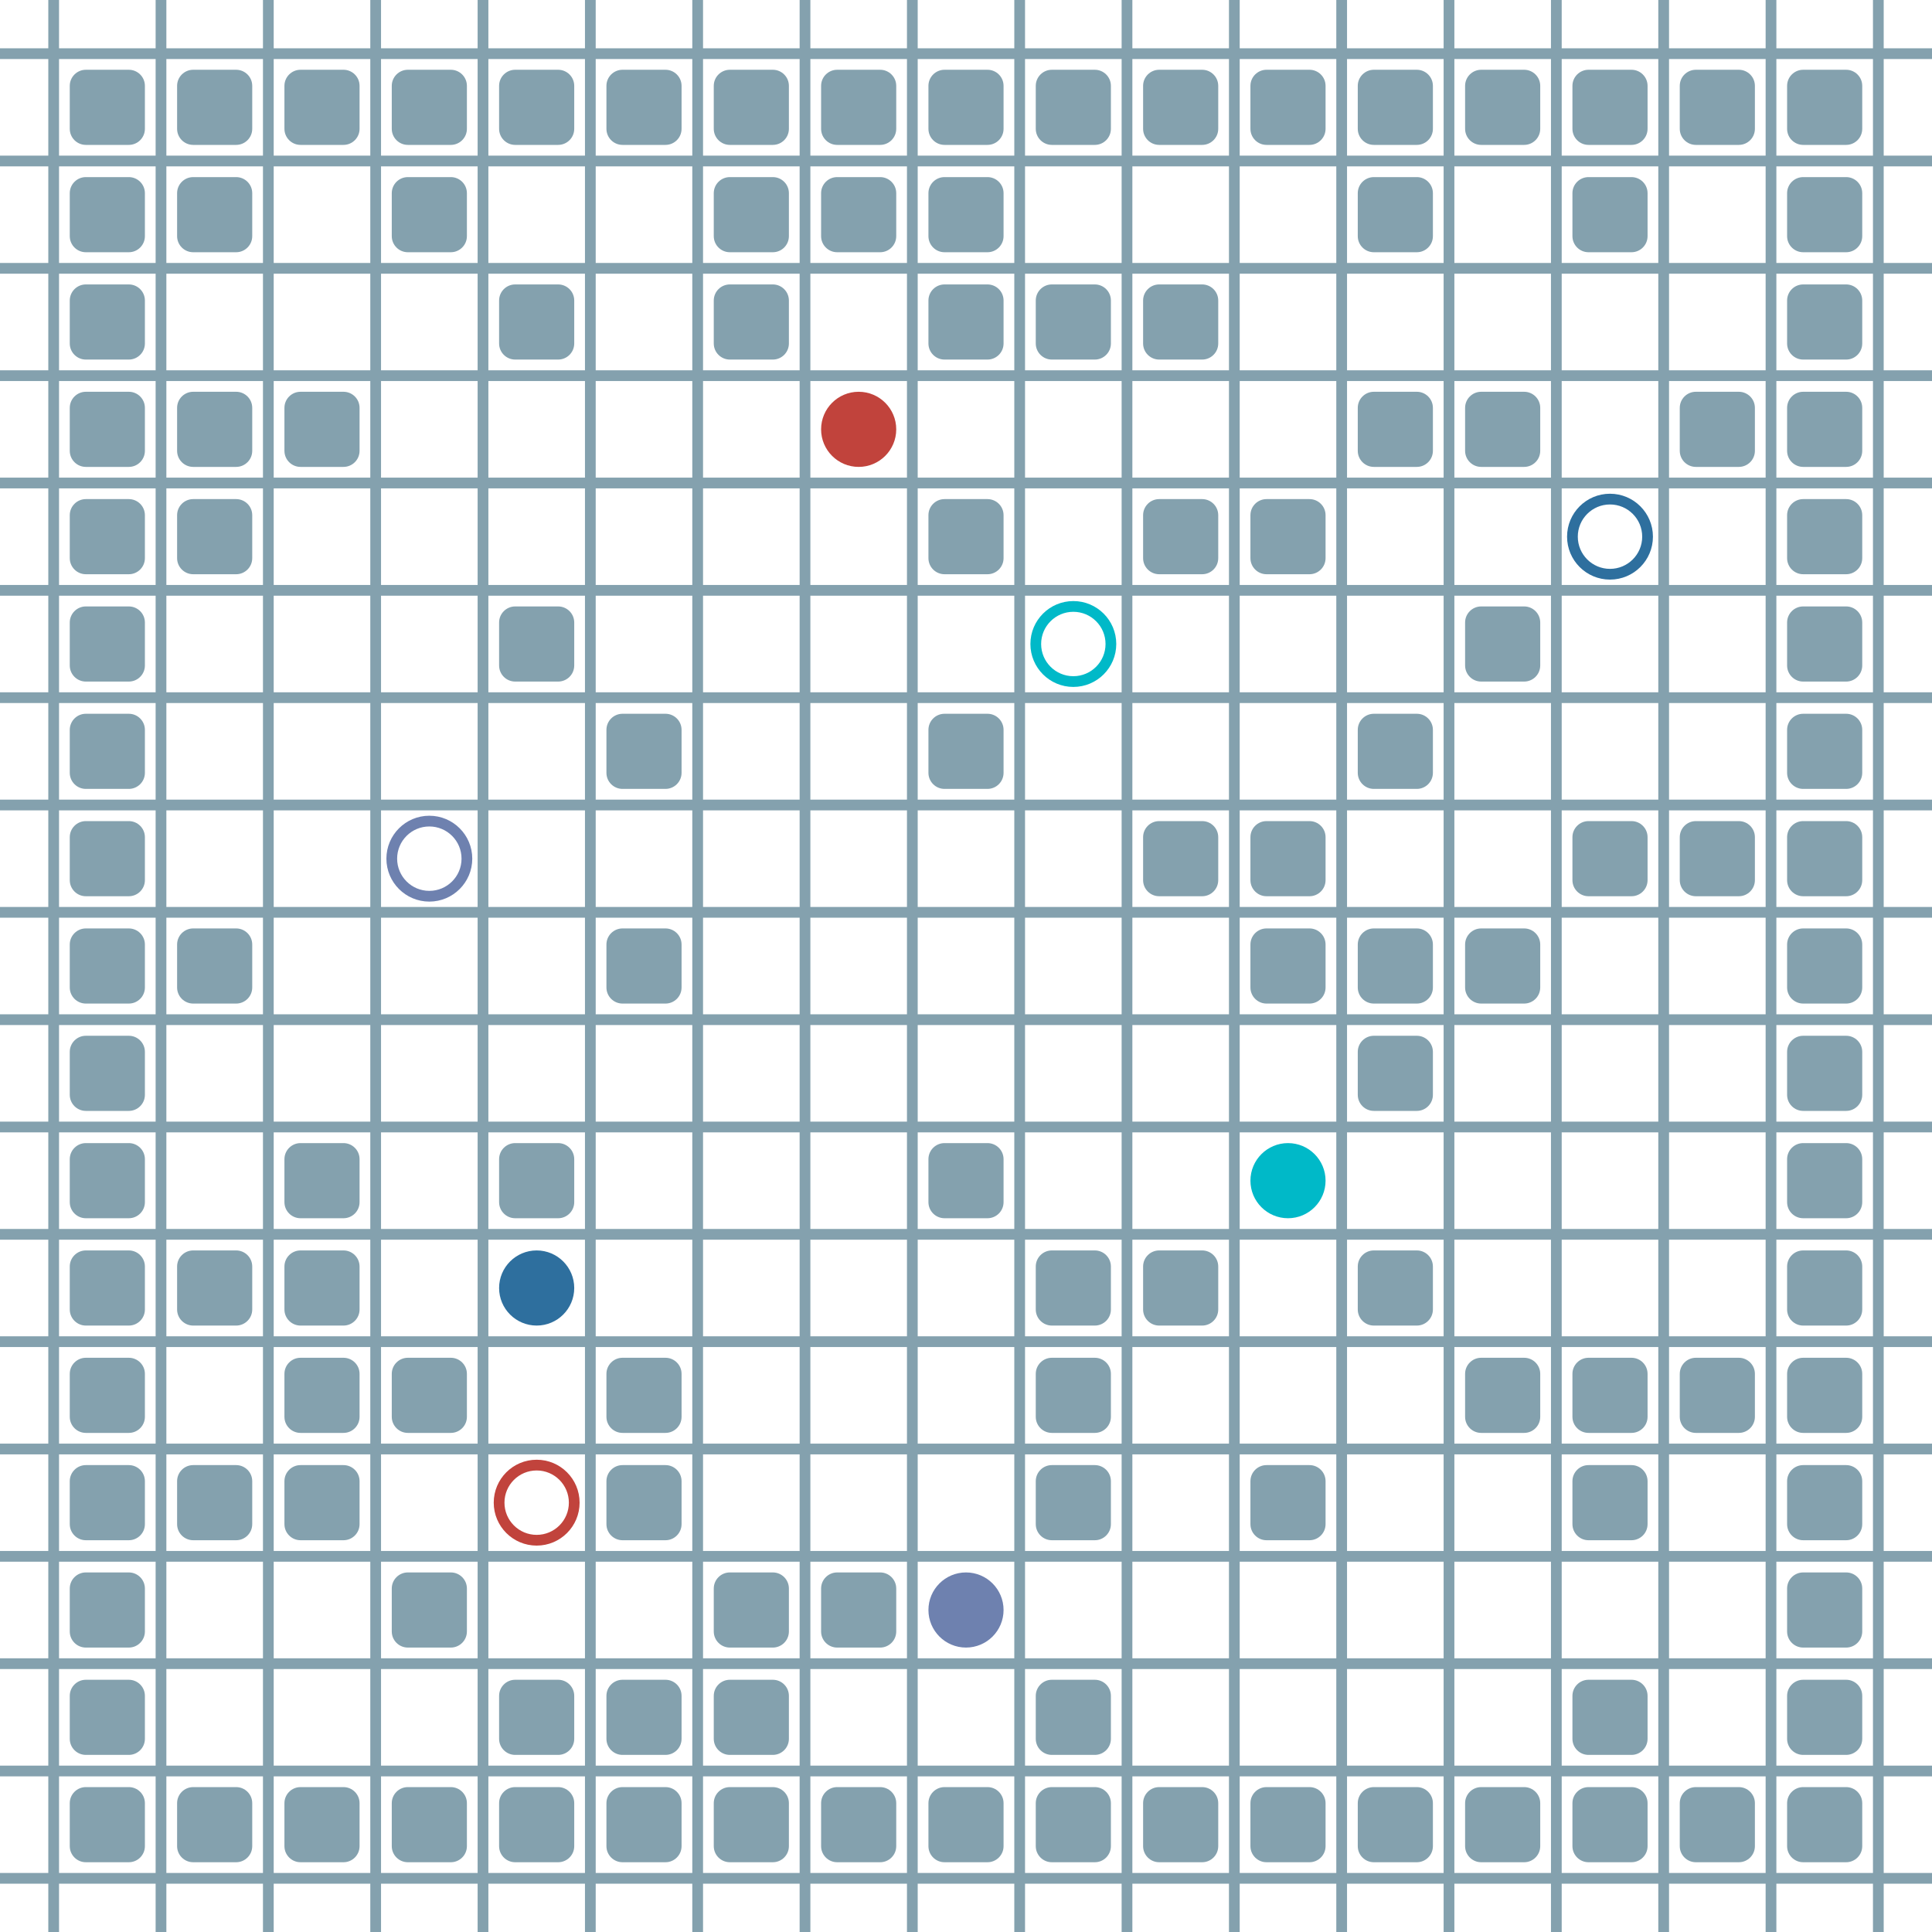
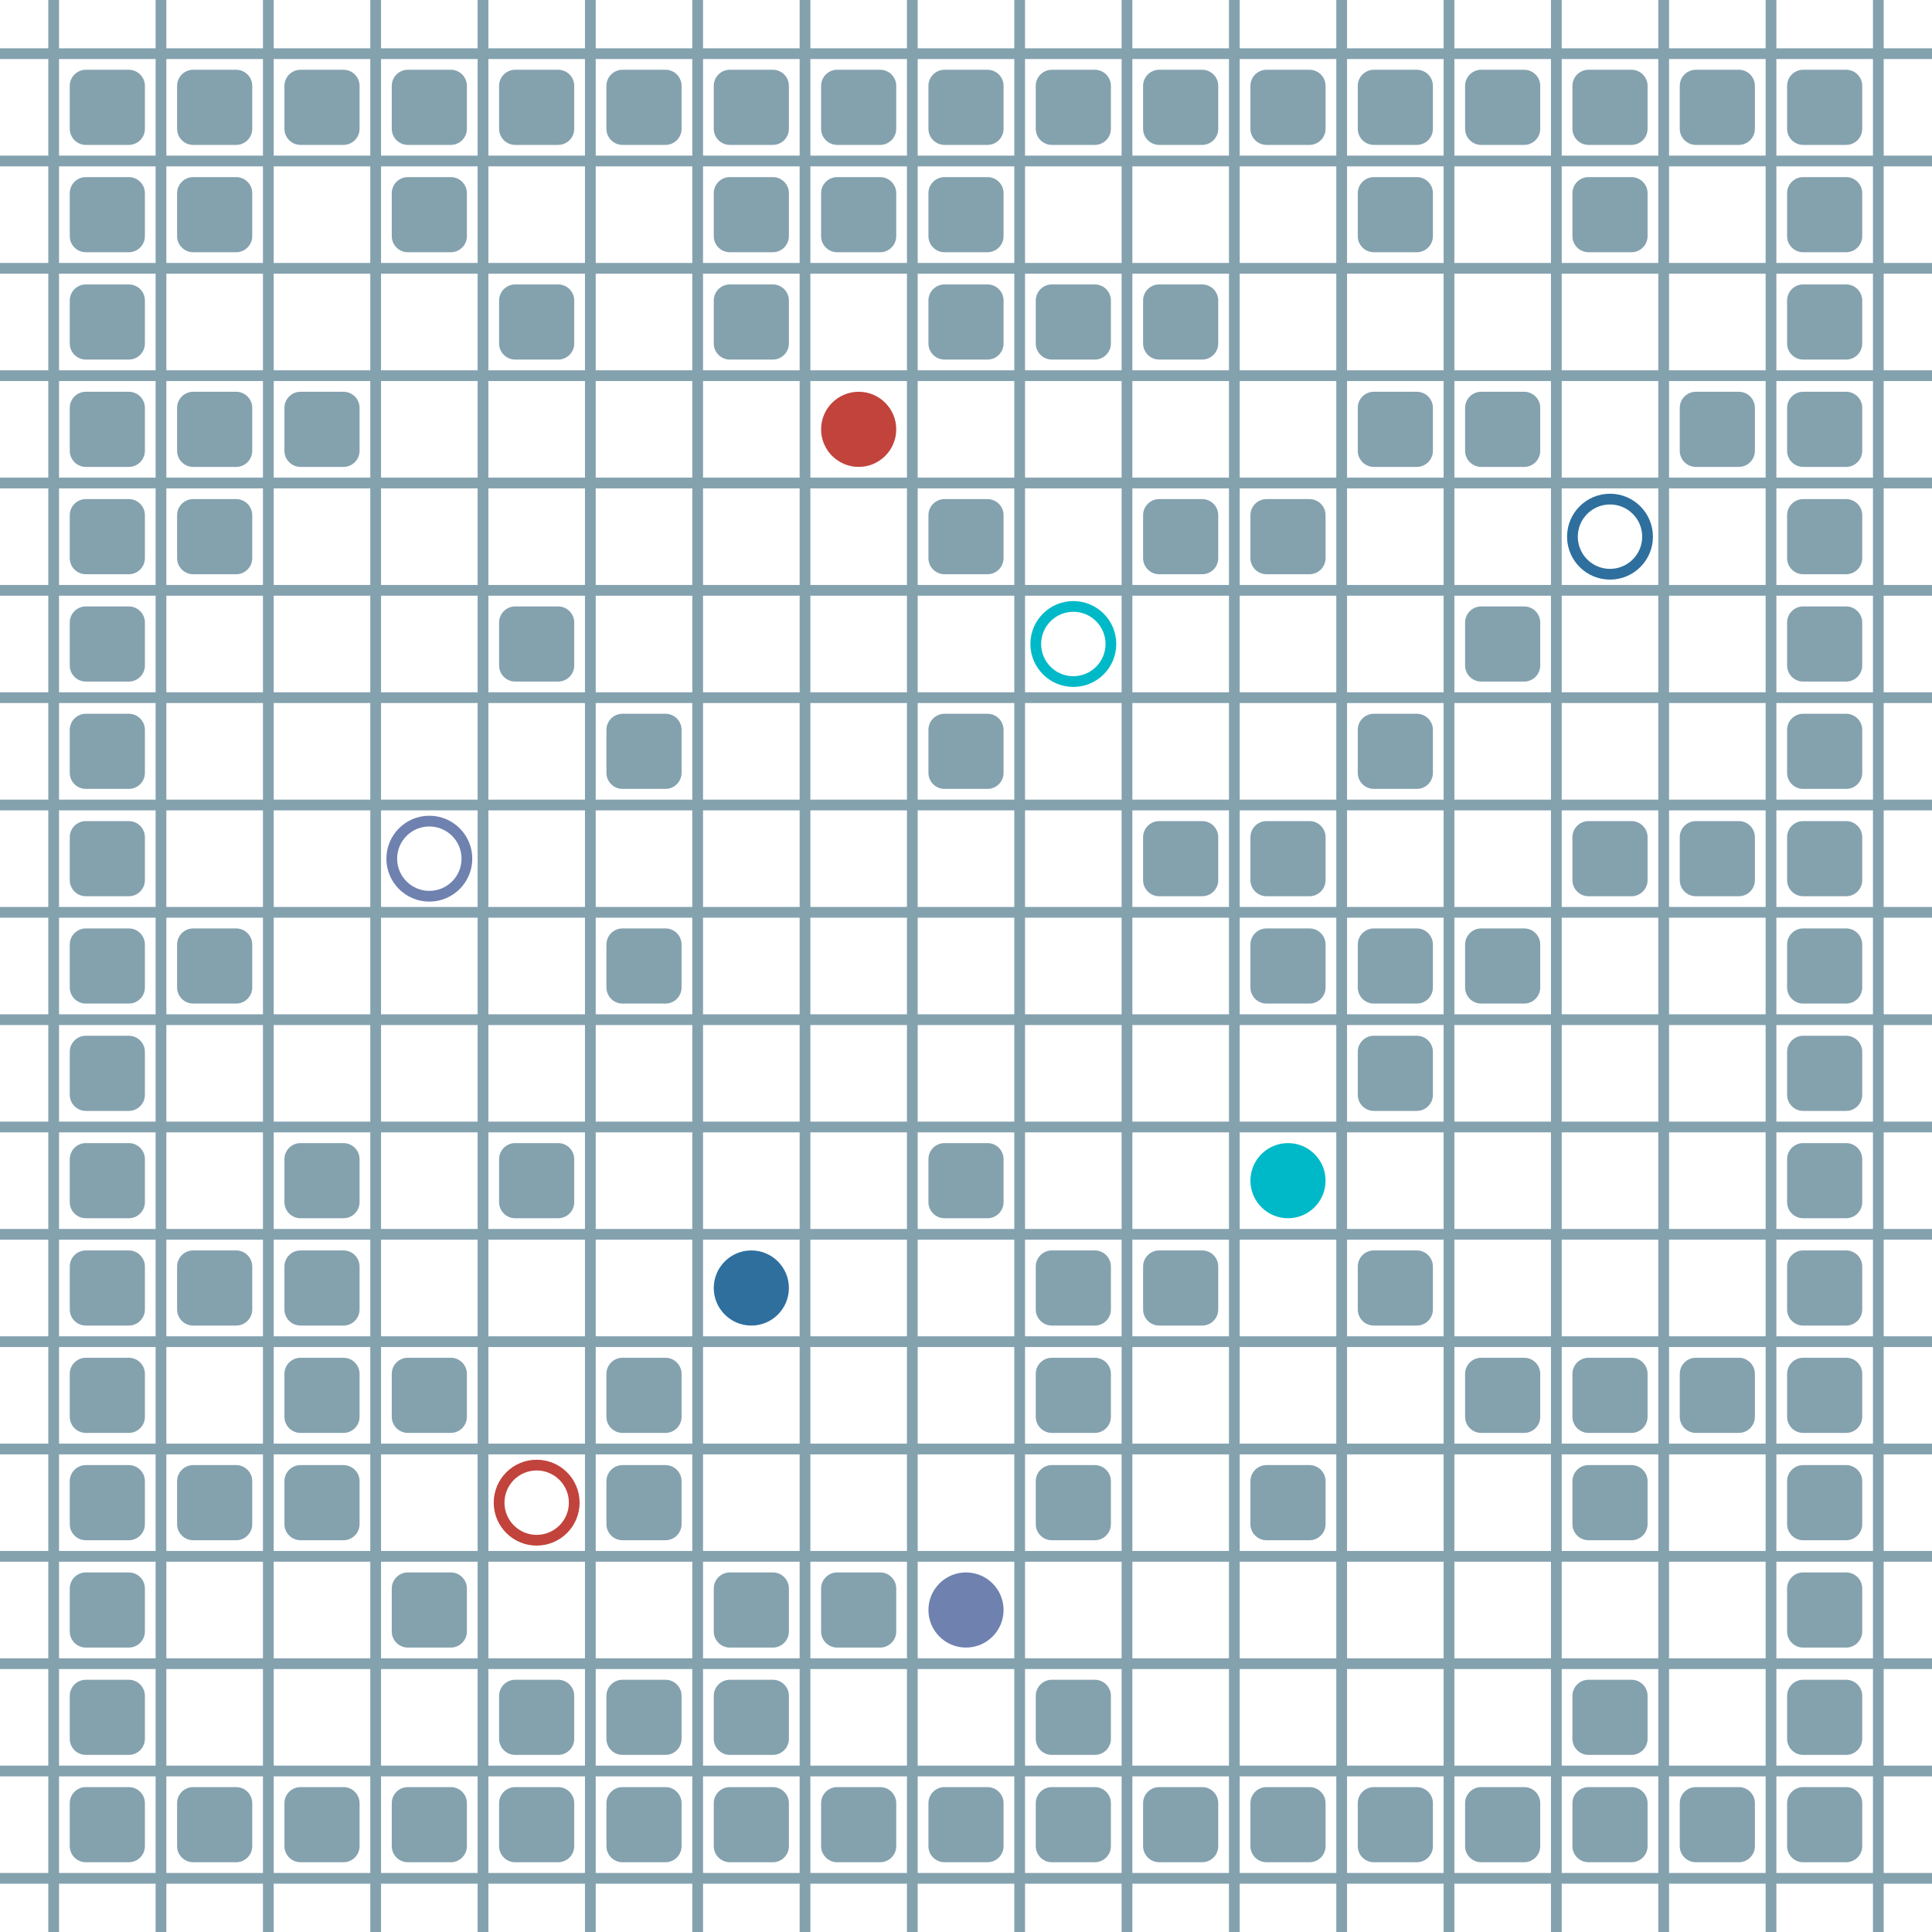
<svg xmlns="http://www.w3.org/2000/svg" width="512" height="512" viewBox="0 -1800 1800 1800">
  <defs>
    <rect id="obstacle" width="70" height="70" fill="#84A1AE" rx="15" />
    <style>
        .line {stroke: #84A1AE; stroke-width: 10;}
        .agent {r: 35;}
        .target {fill: none; stroke-width: 10; r: 35;}
        </style>
  </defs>
  <line class="line" x1="-50.0" x2="-50.0" y1="0" y2="-1800" />
  <line class="line" x1="50.0" x2="50.0" y1="0" y2="-1800" />
  <line class="line" x1="150.0" x2="150.0" y1="0" y2="-1800" />
  <line class="line" x1="250.0" x2="250.0" y1="0" y2="-1800" />
  <line class="line" x1="350.0" x2="350.0" y1="0" y2="-1800" />
  <line class="line" x1="450.0" x2="450.0" y1="0" y2="-1800" />
  <line class="line" x1="550.0" x2="550.0" y1="0" y2="-1800" />
  <line class="line" x1="650.0" x2="650.0" y1="0" y2="-1800" />
  <line class="line" x1="750.0" x2="750.0" y1="0" y2="-1800" />
  <line class="line" x1="850.0" x2="850.0" y1="0" y2="-1800" />
  <line class="line" x1="950.0" x2="950.0" y1="0" y2="-1800" />
  <line class="line" x1="1050.0" x2="1050.0" y1="0" y2="-1800" />
  <line class="line" x1="1150.0" x2="1150.0" y1="0" y2="-1800" />
  <line class="line" x1="1250.0" x2="1250.0" y1="0" y2="-1800" />
  <line class="line" x1="1350.0" x2="1350.0" y1="0" y2="-1800" />
  <line class="line" x1="1450.0" x2="1450.0" y1="0" y2="-1800" />
  <line class="line" x1="1550.0" x2="1550.0" y1="0" y2="-1800" />
  <line class="line" x1="1650.0" x2="1650.0" y1="0" y2="-1800" />
  <line class="line" x1="1750.0" x2="1750.0" y1="0" y2="-1800" />
  <line class="line" x1="0" x2="1800" y1="50.0" y2="50.0" />
  <line class="line" x1="0" x2="1800" y1="-50.0" y2="-50.0" />
  <line class="line" x1="0" x2="1800" y1="-150.0" y2="-150.0" />
  <line class="line" x1="0" x2="1800" y1="-250.0" y2="-250.0" />
  <line class="line" x1="0" x2="1800" y1="-350.0" y2="-350.0" />
  <line class="line" x1="0" x2="1800" y1="-450.0" y2="-450.0" />
  <line class="line" x1="0" x2="1800" y1="-550.0" y2="-550.0" />
  <line class="line" x1="0" x2="1800" y1="-650.0" y2="-650.0" />
  <line class="line" x1="0" x2="1800" y1="-750.0" y2="-750.0" />
  <line class="line" x1="0" x2="1800" y1="-850.0" y2="-850.0" />
  <line class="line" x1="0" x2="1800" y1="-950.0" y2="-950.0" />
  <line class="line" x1="0" x2="1800" y1="-1050.0" y2="-1050.0" />
  <line class="line" x1="0" x2="1800" y1="-1150.0" y2="-1150.0" />
  <line class="line" x1="0" x2="1800" y1="-1250.0" y2="-1250.0" />
  <line class="line" x1="0" x2="1800" y1="-1350.0" y2="-1350.0" />
  <line class="line" x1="0" x2="1800" y1="-1450.0" y2="-1450.0" />
  <line class="line" x1="0" x2="1800" y1="-1550.0" y2="-1550.0" />
  <line class="line" x1="0" x2="1800" y1="-1650.0" y2="-1650.0" />
  <line class="line" x1="0" x2="1800" y1="-1750.0" y2="-1750.0" />
  <use href="#obstacle" x="65" y="-135" />
  <use href="#obstacle" x="65" y="-235" />
  <use href="#obstacle" x="65" y="-335" />
  <use href="#obstacle" x="65" y="-435" />
  <use href="#obstacle" x="65" y="-535" />
  <use href="#obstacle" x="65" y="-635" />
  <use href="#obstacle" x="65" y="-735" />
  <use href="#obstacle" x="65" y="-835" />
  <use href="#obstacle" x="65" y="-935" />
  <use href="#obstacle" x="65" y="-1035" />
  <use href="#obstacle" x="65" y="-1135" />
  <use href="#obstacle" x="65" y="-1235" />
  <use href="#obstacle" x="65" y="-1335" />
  <use href="#obstacle" x="65" y="-1435" />
  <use href="#obstacle" x="65" y="-1535" />
  <use href="#obstacle" x="65" y="-1635" />
  <use href="#obstacle" x="65" y="-1735" />
  <use href="#obstacle" x="165" y="-135" />
  <use href="#obstacle" x="165" y="-435" />
  <use href="#obstacle" x="165" y="-635" />
  <use href="#obstacle" x="165" y="-935" />
  <use href="#obstacle" x="165" y="-1335" />
  <use href="#obstacle" x="165" y="-1435" />
  <use href="#obstacle" x="165" y="-1635" />
  <use href="#obstacle" x="165" y="-1735" />
  <use href="#obstacle" x="265" y="-135" />
  <use href="#obstacle" x="265" y="-435" />
  <use href="#obstacle" x="265" y="-535" />
  <use href="#obstacle" x="265" y="-635" />
  <use href="#obstacle" x="265" y="-735" />
  <use href="#obstacle" x="265" y="-1435" />
  <use href="#obstacle" x="265" y="-1735" />
  <use href="#obstacle" x="365" y="-135" />
  <use href="#obstacle" x="365" y="-335" />
  <use href="#obstacle" x="365" y="-535" />
  <use href="#obstacle" x="365" y="-1635" />
  <use href="#obstacle" x="365" y="-1735" />
  <use href="#obstacle" x="465" y="-135" />
  <use href="#obstacle" x="465" y="-235" />
  <use href="#obstacle" x="465" y="-735" />
  <use href="#obstacle" x="465" y="-1235" />
  <use href="#obstacle" x="465" y="-1535" />
  <use href="#obstacle" x="465" y="-1735" />
  <use href="#obstacle" x="565" y="-135" />
  <use href="#obstacle" x="565" y="-235" />
  <use href="#obstacle" x="565" y="-435" />
  <use href="#obstacle" x="565" y="-535" />
  <use href="#obstacle" x="565" y="-935" />
  <use href="#obstacle" x="565" y="-1135" />
  <use href="#obstacle" x="565" y="-1735" />
  <use href="#obstacle" x="665" y="-135" />
  <use href="#obstacle" x="665" y="-235" />
  <use href="#obstacle" x="665" y="-335" />
  <use href="#obstacle" x="665" y="-1535" />
  <use href="#obstacle" x="665" y="-1635" />
  <use href="#obstacle" x="665" y="-1735" />
  <use href="#obstacle" x="765" y="-135" />
  <use href="#obstacle" x="765" y="-335" />
  <use href="#obstacle" x="765" y="-1635" />
  <use href="#obstacle" x="765" y="-1735" />
  <use href="#obstacle" x="865" y="-135" />
  <use href="#obstacle" x="865" y="-735" />
  <use href="#obstacle" x="865" y="-1135" />
  <use href="#obstacle" x="865" y="-1335" />
  <use href="#obstacle" x="865" y="-1535" />
  <use href="#obstacle" x="865" y="-1635" />
  <use href="#obstacle" x="865" y="-1735" />
  <use href="#obstacle" x="965" y="-135" />
  <use href="#obstacle" x="965" y="-235" />
  <use href="#obstacle" x="965" y="-435" />
  <use href="#obstacle" x="965" y="-535" />
  <use href="#obstacle" x="965" y="-635" />
  <use href="#obstacle" x="965" y="-1535" />
  <use href="#obstacle" x="965" y="-1735" />
  <use href="#obstacle" x="1065" y="-135" />
  <use href="#obstacle" x="1065" y="-635" />
  <use href="#obstacle" x="1065" y="-1035" />
  <use href="#obstacle" x="1065" y="-1335" />
  <use href="#obstacle" x="1065" y="-1535" />
  <use href="#obstacle" x="1065" y="-1735" />
  <use href="#obstacle" x="1165" y="-135" />
  <use href="#obstacle" x="1165" y="-435" />
  <use href="#obstacle" x="1165" y="-935" />
  <use href="#obstacle" x="1165" y="-1035" />
  <use href="#obstacle" x="1165" y="-1335" />
  <use href="#obstacle" x="1165" y="-1735" />
  <use href="#obstacle" x="1265" y="-135" />
  <use href="#obstacle" x="1265" y="-635" />
  <use href="#obstacle" x="1265" y="-835" />
  <use href="#obstacle" x="1265" y="-935" />
  <use href="#obstacle" x="1265" y="-1135" />
  <use href="#obstacle" x="1265" y="-1435" />
  <use href="#obstacle" x="1265" y="-1635" />
  <use href="#obstacle" x="1265" y="-1735" />
  <use href="#obstacle" x="1365" y="-135" />
  <use href="#obstacle" x="1365" y="-535" />
  <use href="#obstacle" x="1365" y="-935" />
  <use href="#obstacle" x="1365" y="-1235" />
  <use href="#obstacle" x="1365" y="-1435" />
  <use href="#obstacle" x="1365" y="-1735" />
  <use href="#obstacle" x="1465" y="-135" />
  <use href="#obstacle" x="1465" y="-235" />
  <use href="#obstacle" x="1465" y="-435" />
  <use href="#obstacle" x="1465" y="-535" />
  <use href="#obstacle" x="1465" y="-1035" />
  <use href="#obstacle" x="1465" y="-1635" />
  <use href="#obstacle" x="1465" y="-1735" />
  <use href="#obstacle" x="1565" y="-135" />
  <use href="#obstacle" x="1565" y="-535" />
  <use href="#obstacle" x="1565" y="-1035" />
  <use href="#obstacle" x="1565" y="-1435" />
  <use href="#obstacle" x="1565" y="-1735" />
  <use href="#obstacle" x="1665" y="-135" />
  <use href="#obstacle" x="1665" y="-235" />
  <use href="#obstacle" x="1665" y="-335" />
  <use href="#obstacle" x="1665" y="-435" />
  <use href="#obstacle" x="1665" y="-535" />
  <use href="#obstacle" x="1665" y="-635" />
  <use href="#obstacle" x="1665" y="-735" />
  <use href="#obstacle" x="1665" y="-835" />
  <use href="#obstacle" x="1665" y="-935" />
  <use href="#obstacle" x="1665" y="-1035" />
  <use href="#obstacle" x="1665" y="-1135" />
  <use href="#obstacle" x="1665" y="-1235" />
  <use href="#obstacle" x="1665" y="-1335" />
  <use href="#obstacle" x="1665" y="-1435" />
  <use href="#obstacle" x="1665" y="-1535" />
  <use href="#obstacle" x="1665" y="-1635" />
  <use href="#obstacle" x="1665" y="-1735" />
  <circle class="agent" cx="800" cy="-1400" fill="#c1433c" r="35" />
-   <circle class="agent" cx="500" cy="-600" fill="#2e6f9e" r="35" />
+   <circle class="agent" cx="700" cy="-600" fill="#2e6f9e" r="35" />
  <circle class="agent" cx="900" cy="-300" fill="#6e81af" r="35" />
  <circle class="agent" cx="1200" cy="-700" fill="#00b9c8" r="35" />
  <circle class="target" cx="500" cy="-400" r="35" stroke="#c1433c" />
  <circle class="target" cx="1500" cy="-1300" r="35" stroke="#2e6f9e" />
  <circle class="target" cx="400" cy="-1000" r="35" stroke="#6e81af" />
  <circle class="target" cx="1000" cy="-1200" r="35" stroke="#00b9c8" />
</svg>
